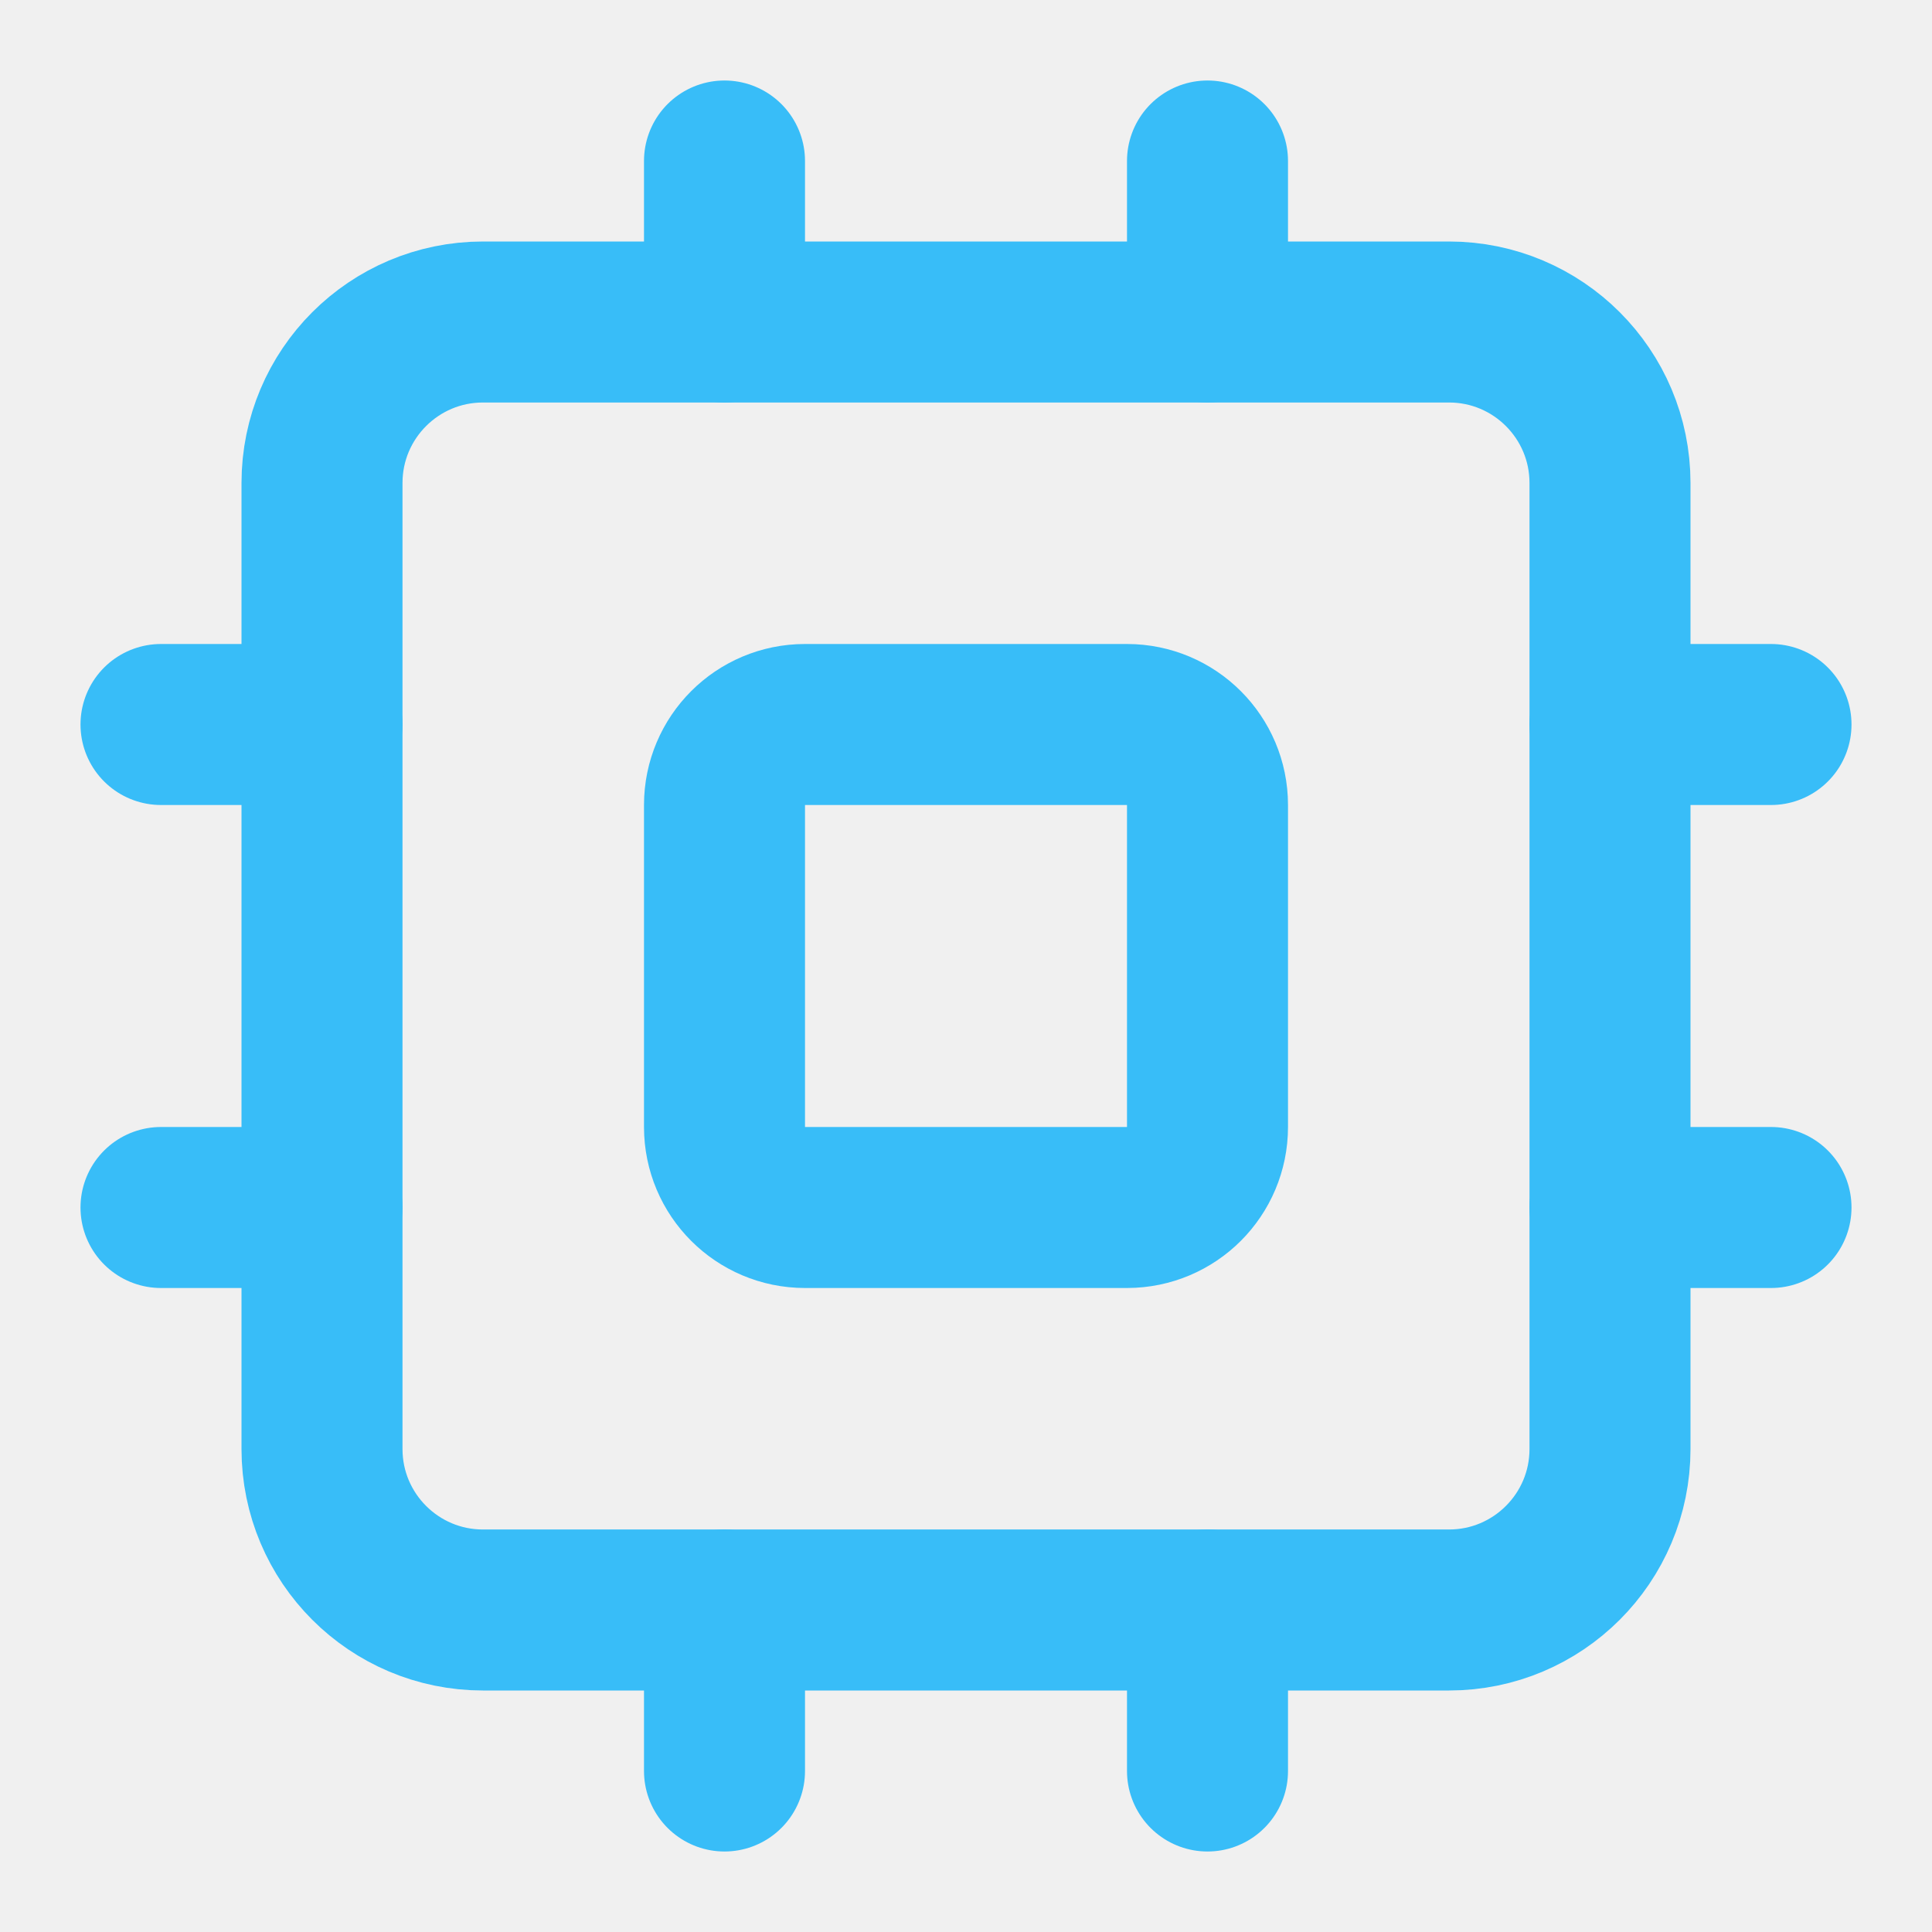
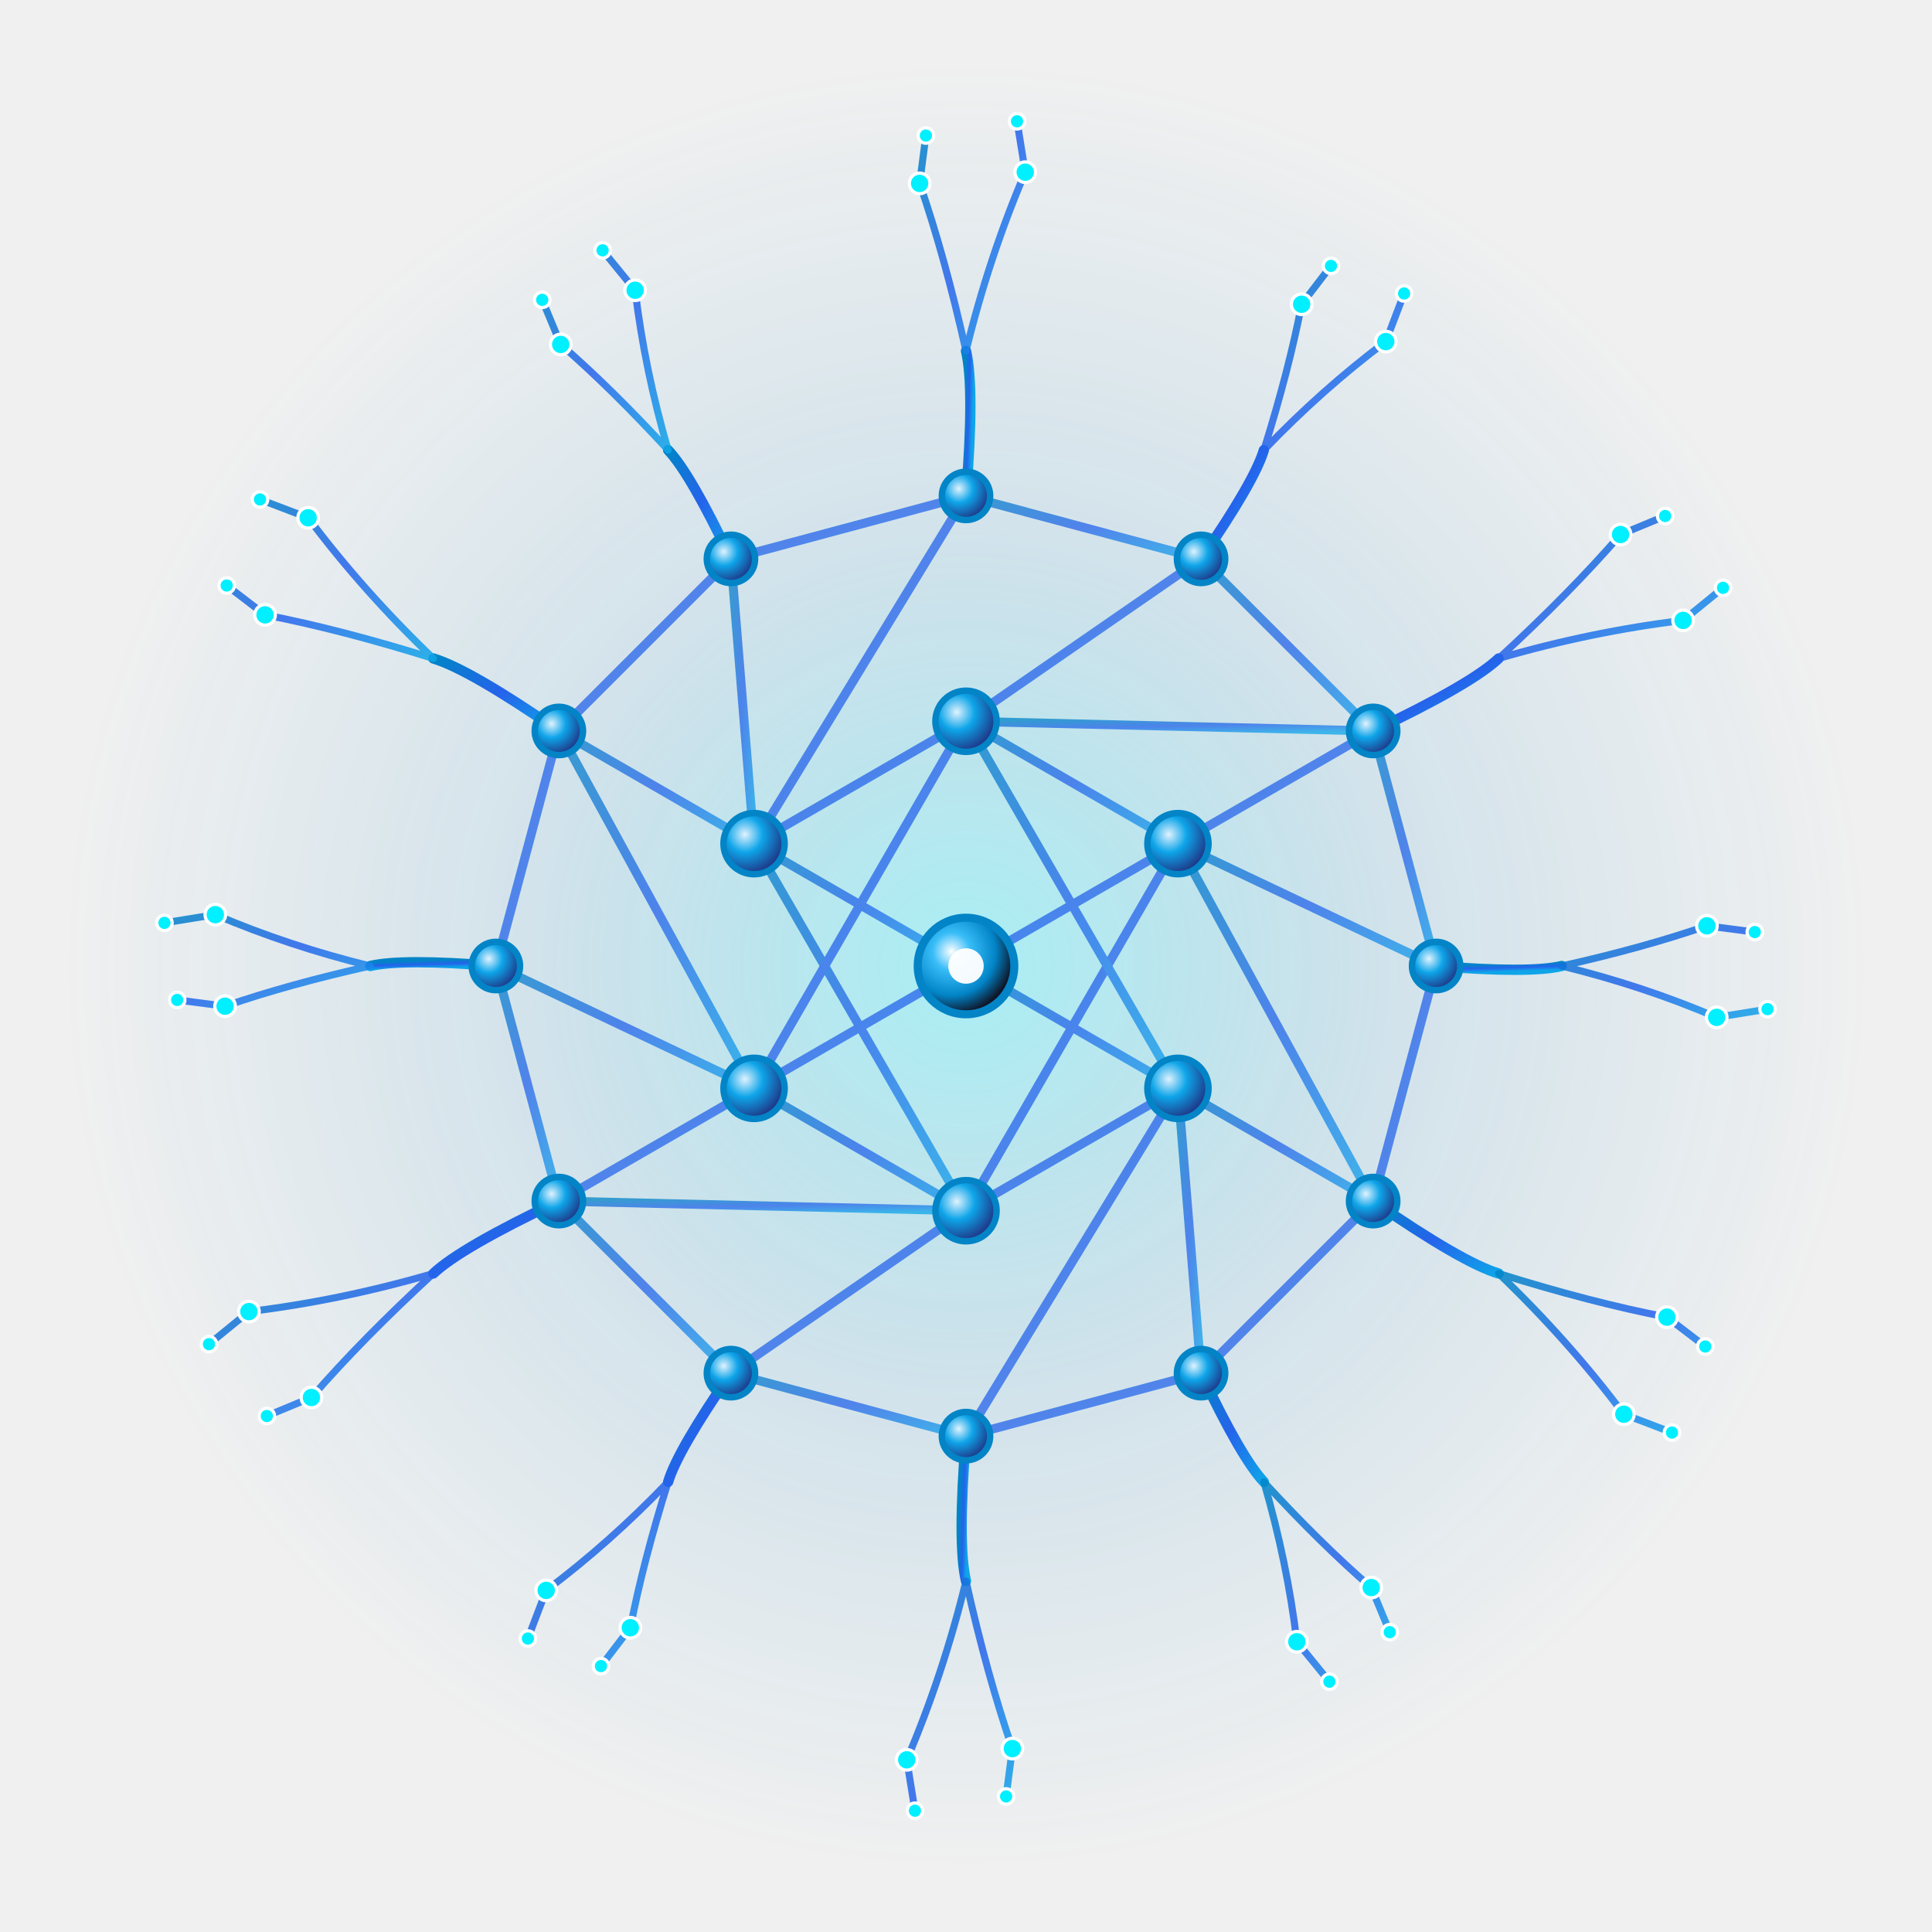
- <svg xmlns="http://www.w3.org/2000/svg" viewBox="0 0 24 24" fill="none" stroke="#38bdf8" stroke-width="2" stroke-linecap="round" stroke-linejoin="round">
-   <rect width="16" height="16" x="4" y="4" rx="2" />
-   <rect width="6" height="6" x="9" y="9" rx="1" />
-   <path d="M15 2v2" />
-   <path d="M15 20v2" />
-   <path d="M2 15h2" />
-   <path d="M2 9h2" />
-   <path d="M20 15h2" />
-   <path d="M20 9h2" />
-   <path d="M9 2v2" />
-   <path d="M9 20v2" />
+ <svg xmlns="http://www.w3.org/2000/svg" viewBox="0 0 600 600" fill="none">
+   <defs>
+     <radialGradient id="favExactCoreGrad" cx="35%" cy="35%" r="65%">
+       <stop offset="0%" stop-color="#ffffff" />
+       <stop offset="30%" stop-color="#38bdf8" />
+       <stop offset="70%" stop-color="#0284c7" />
+       <stop offset="100%" stop-color="#0f172a" />
+     </radialGradient>
+     <radialGradient id="favExactNodeGrad" cx="35%" cy="35%" r="65%">
+       <stop offset="0%" stop-color="#e0f2fe" />
+       <stop offset="45%" stop-color="#0ea5e9" />
+       <stop offset="100%" stop-color="#1e3a8a" />
+     </radialGradient>
+     <linearGradient id="favExactAxonGrad" x1="0%" y1="0%" x2="100%" y2="100%">
+       <stop offset="0%" stop-color="#0284c7" />
+       <stop offset="50%" stop-color="#2563eb" />
+       <stop offset="100%" stop-color="#0ea5e9" />
+     </linearGradient>
+     <radialGradient id="favExactHaloGlow" cx="50%" cy="50%" r="50%">
+       <stop offset="0%" stop-color="#00f0ff" stop-opacity="0.3" />
+       <stop offset="50%" stop-color="#0284c7" stop-opacity="0.12" />
+       <stop offset="100%" stop-color="#0284c7" stop-opacity="0" />
+     </radialGradient>
+   </defs>
+   <circle cx="300" cy="300" r="280" fill="url(#favExactHaloGlow)" />
+   <g stroke="url(#favExactAxonGrad)" stroke-linecap="round">
+     <path d="M 446 300 Q 475.16 302.34 485 300" stroke-width="3.2" />
+     <path d="M 485 300 Q 510.37 294.33 530.1 287.52 M 530.1 287.52 L 544.97 289.46 M 485 300 Q 510.25 306.18 533.13 315.95 M 533.13 315.95 L 548.93 313.4" stroke-width="2.2" opacity="0.85" />
+     <path d="M 426.44 373 Q 454.23 392.16 465.41 395.5" stroke-width="3.2" />
+     <path d="M 465.41 395.5 Q 494.04 404.47 517.68 409.05 M 517.68 409.05 L 529.59 418.17 M 465.41 395.5 Q 487.08 416.25 504.3 439.2 M 504.3 439.2 L 519.25 444.89" stroke-width="2.2" opacity="0.85" />
+     <path d="M 373 426.44 Q 385.55 452.86 392.5 460.21" stroke-width="3.2" />
+     <path d="M 392.5 460.21 Q 410.1 479.35 425.86 493.03 M 425.86 493.03 L 431.61 506.88 M 392.5 460.21 Q 399.78 485.17 402.75 509.86 M 402.75 509.86 L 412.86 522.26" stroke-width="2.2" opacity="0.85" />
+     <path d="M 300 446 Q 297.3 479.64 300 491" stroke-width="3.2" />
+     <path d="M 300 491 Q 306.55 520.28 314.4 543.04 M 314.4 543.04 L 312.46 557.91 M 300 491 Q 292.87 520.14 281.6 546.53 M 281.6 546.53 L 284.15 562.33" stroke-width="2.2" opacity="0.85" />
+     <path d="M 227 426.44 Q 210.4 450.52 207.5 460.21" stroke-width="3.2" />
+     <path d="M 207.5 460.21 Q 199.73 485.02 195.76 505.51 M 195.76 505.51 L 186.64 517.42 M 207.5 460.21 Q 189.52 478.99 169.63 493.91 M 169.63 493.91 L 163.94 508.86" stroke-width="2.2" opacity="0.85" />
+     <path d="M 173.56 373 Q 143.08 387.49 134.59 395.5" stroke-width="3.2" />
+     <path d="M 134.59 395.5 Q 112.51 415.81 96.72 434 M 96.72 434 L 82.87 439.75 M 134.59 395.5 Q 105.79 403.89 77.3 407.33 M 77.3 407.33 L 64.9 417.44" stroke-width="2.2" opacity="0.85" />
+     <path d="M 154 300 Q 124.84 297.66 115 300" stroke-width="3.2" />
+     <path d="M 115 300 Q 89.63 305.67 69.9 312.48 M 69.9 312.48 L 55.03 310.54 M 115 300 Q 89.75 293.82 66.87 284.05 M 66.87 284.05 L 51.07 286.6" stroke-width="2.2" opacity="0.85" />
+     <path d="M 173.56 227 Q 145.77 207.84 134.59 204.5" stroke-width="3.2" />
+     <path d="M 134.59 204.5 Q 105.96 195.53 82.32 190.95 M 82.32 190.95 L 70.41 181.83 M 134.59 204.5 Q 112.92 183.75 95.7 160.8 M 95.7 160.8 L 80.75 155.11" stroke-width="2.2" opacity="0.85" />
+     <path d="M 227 173.56 Q 214.45 147.14 207.5 139.79" stroke-width="3.2" />
+     <path d="M 207.5 139.79 Q 189.9 120.65 174.14 106.97 M 174.14 106.97 L 168.39 93.12 M 207.5 139.79 Q 200.22 114.83 197.25 90.14 M 197.25 90.14 L 187.14 77.74" stroke-width="2.2" opacity="0.85" />
+     <path d="M 300 154 Q 302.7 120.36 300 109" stroke-width="3.2" />
+     <path d="M 300 109 Q 293.45 79.72 285.6 56.96 M 285.6 56.96 L 287.54 42.09 M 300 109 Q 307.13 79.86 318.4 53.47 M 318.4 53.47 L 315.85 37.67" stroke-width="2.2" opacity="0.85" />
+     <path d="M 373 173.56 Q 389.6 149.48 392.5 139.79" stroke-width="3.2" />
+     <path d="M 392.5 139.79 Q 400.27 114.98 404.24 94.49 M 404.24 94.49 L 413.36 82.58 M 392.5 139.79 Q 410.48 121.01 430.37 106.09 M 430.37 106.09 L 436.06 91.14" stroke-width="2.2" opacity="0.85" />
+     <path d="M 426.44 227 Q 456.92 212.51 465.41 204.5" stroke-width="3.2" />
+     <path d="M 465.41 204.5 Q 487.49 184.19 503.28 166 M 503.28 166 L 517.13 160.25 M 465.41 204.5 Q 494.21 196.11 522.7 192.67 M 522.7 192.67 L 535.1 182.56" stroke-width="2.2" opacity="0.85" />
+   </g>
+   <g stroke="url(#favExactAxonGrad)" stroke-width="2.8" stroke-linecap="round" opacity="0.75">
+     <line x1="300" y1="300" x2="365.82" y2="262" />
+     <line x1="300" y1="300" x2="365.82" y2="338" />
+     <line x1="300" y1="300" x2="300" y2="376" />
+     <line x1="300" y1="300" x2="234.18" y2="338" />
+     <line x1="300" y1="300" x2="234.18" y2="262" />
+     <line x1="300" y1="300" x2="300" y2="224" />
+     <line x1="365.82" y1="262" x2="365.82" y2="338" />
+     <line x1="365.82" y1="262" x2="300" y2="376" />
+     <line x1="365.82" y1="338" x2="300" y2="376" />
+     <line x1="365.82" y1="338" x2="234.18" y2="338" />
+     <line x1="300" y1="376" x2="234.18" y2="338" />
+     <line x1="300" y1="376" x2="234.18" y2="262" />
+     <line x1="234.18" y1="338" x2="234.18" y2="262" />
+     <line x1="234.18" y1="338" x2="300" y2="224" />
+     <line x1="234.18" y1="262" x2="300" y2="224" />
+     <line x1="234.18" y1="262" x2="365.82" y2="262" />
+     <line x1="300" y1="224" x2="365.82" y2="262" />
+     <line x1="300" y1="224" x2="365.82" y2="338" />
+     <line x1="365.82" y1="262" x2="446" y2="300" />
+     <line x1="446" y1="300" x2="426.44" y2="373" />
+     <line x1="365.82" y1="262" x2="426.44" y2="373" />
+     <line x1="365.82" y1="338" x2="426.44" y2="373" />
+     <line x1="426.44" y1="373" x2="373" y2="426.44" />
+     <line x1="365.82" y1="338" x2="373" y2="426.44" />
+     <line x1="373" y1="426.44" x2="300" y2="446" />
+     <line x1="365.82" y1="338" x2="300" y2="446" />
+     <line x1="300" y1="376" x2="300" y2="446" />
+     <line x1="300" y1="446" x2="227" y2="426.44" />
+     <line x1="300" y1="376" x2="227" y2="426.44" />
+     <line x1="227" y1="426.44" x2="173.56" y2="373" />
+     <line x1="300" y1="376" x2="173.56" y2="373" />
+     <line x1="234.18" y1="338" x2="173.56" y2="373" />
+     <line x1="173.56" y1="373" x2="154" y2="300" />
+     <line x1="234.18" y1="338" x2="154" y2="300" />
+     <line x1="154" y1="300" x2="173.56" y2="227" />
+     <line x1="234.18" y1="338" x2="173.56" y2="227" />
+     <line x1="234.18" y1="262" x2="173.56" y2="227" />
+     <line x1="173.56" y1="227" x2="227" y2="173.56" />
+     <line x1="234.18" y1="262" x2="227" y2="173.56" />
+     <line x1="227" y1="173.56" x2="300" y2="154" />
+     <line x1="234.18" y1="262" x2="300" y2="154" />
+     <line x1="300" y1="224" x2="300" y2="154" />
+     <line x1="300" y1="154" x2="373" y2="173.56" />
+     <line x1="300" y1="224" x2="373" y2="173.56" />
+     <line x1="373" y1="173.56" x2="426.44" y2="227" />
+     <line x1="300" y1="224" x2="426.44" y2="227" />
+     <line x1="365.82" y1="262" x2="426.44" y2="227" />
+     <line x1="426.44" y1="227" x2="446" y2="300" />
+   </g>
+   <g fill="#00f0ff" stroke="#ffffff" stroke-width="1">
+     <circle cx="530.1" cy="287.52" r="3.2" />
+     <circle cx="544.97" cy="289.46" r="2.4" />
+     <circle cx="533.13" cy="315.95" r="3.2" />
+     <circle cx="548.93" cy="313.4" r="2.4" />
+     <circle cx="517.68" cy="409.05" r="3.2" />
+     <circle cx="529.59" cy="418.17" r="2.4" />
+     <circle cx="504.3" cy="439.2" r="3.2" />
+     <circle cx="519.25" cy="444.89" r="2.4" />
+     <circle cx="425.86" cy="493.03" r="3.2" />
+     <circle cx="431.61" cy="506.88" r="2.4" />
+     <circle cx="402.75" cy="509.86" r="3.2" />
+     <circle cx="412.86" cy="522.26" r="2.4" />
+     <circle cx="314.4" cy="543.04" r="3.2" />
+     <circle cx="312.46" cy="557.91" r="2.4" />
+     <circle cx="281.6" cy="546.53" r="3.2" />
+     <circle cx="284.15" cy="562.33" r="2.4" />
+     <circle cx="195.76" cy="505.51" r="3.2" />
+     <circle cx="186.64" cy="517.42" r="2.4" />
+     <circle cx="169.63" cy="493.91" r="3.2" />
+     <circle cx="163.94" cy="508.86" r="2.4" />
+     <circle cx="96.72" cy="434" r="3.2" />
+     <circle cx="82.87" cy="439.75" r="2.4" />
+     <circle cx="77.3" cy="407.33" r="3.2" />
+     <circle cx="64.9" cy="417.44" r="2.4" />
+     <circle cx="69.9" cy="312.48" r="3.2" />
+     <circle cx="55.03" cy="310.54" r="2.4" />
+     <circle cx="66.87" cy="284.05" r="3.2" />
+     <circle cx="51.07" cy="286.6" r="2.4" />
+     <circle cx="82.32" cy="190.95" r="3.2" />
+     <circle cx="70.41" cy="181.83" r="2.4" />
+     <circle cx="95.7" cy="160.8" r="3.2" />
+     <circle cx="80.75" cy="155.11" r="2.4" />
+     <circle cx="174.14" cy="106.97" r="3.2" />
+     <circle cx="168.39" cy="93.12" r="2.4" />
+     <circle cx="197.25" cy="90.14" r="3.2" />
+     <circle cx="187.14" cy="77.74" r="2.4" />
+     <circle cx="285.6" cy="56.96" r="3.2" />
+     <circle cx="287.54" cy="42.09" r="2.4" />
+     <circle cx="318.4" cy="53.47" r="3.2" />
+     <circle cx="315.85" cy="37.67" r="2.4" />
+     <circle cx="404.24" cy="94.49" r="3.2" />
+     <circle cx="413.36" cy="82.58" r="2.4" />
+     <circle cx="430.37" cy="106.09" r="3.2" />
+     <circle cx="436.06" cy="91.14" r="2.4" />
+     <circle cx="503.28" cy="166" r="3.2" />
+     <circle cx="517.13" cy="160.25" r="2.4" />
+     <circle cx="522.7" cy="192.67" r="3.2" />
+     <circle cx="535.1" cy="182.56" r="2.4" />
+   </g>
+   <g stroke="#0284c7" stroke-width="2">
+     <circle cx="446" cy="300" r="7.5" fill="url(#favExactNodeGrad)" />
+     <circle cx="426.44" cy="373" r="7.5" fill="url(#favExactNodeGrad)" />
+     <circle cx="373" cy="426.44" r="7.5" fill="url(#favExactNodeGrad)" />
+     <circle cx="300" cy="446" r="7.5" fill="url(#favExactNodeGrad)" />
+     <circle cx="227" cy="426.44" r="7.5" fill="url(#favExactNodeGrad)" />
+     <circle cx="173.56" cy="373" r="7.5" fill="url(#favExactNodeGrad)" />
+     <circle cx="154" cy="300" r="7.5" fill="url(#favExactNodeGrad)" />
+     <circle cx="173.56" cy="227" r="7.5" fill="url(#favExactNodeGrad)" />
+     <circle cx="227" cy="173.56" r="7.5" fill="url(#favExactNodeGrad)" />
+     <circle cx="300" cy="154" r="7.5" fill="url(#favExactNodeGrad)" />
+     <circle cx="373" cy="173.56" r="7.5" fill="url(#favExactNodeGrad)" />
+     <circle cx="426.44" cy="227" r="7.5" fill="url(#favExactNodeGrad)" />
+     <circle cx="365.82" cy="262" r="9.5" fill="url(#favExactNodeGrad)" />
+     <circle cx="365.82" cy="338" r="9.5" fill="url(#favExactNodeGrad)" />
+     <circle cx="300" cy="376" r="9.5" fill="url(#favExactNodeGrad)" />
+     <circle cx="234.18" cy="338" r="9.5" fill="url(#favExactNodeGrad)" />
+     <circle cx="234.18" cy="262" r="9.5" fill="url(#favExactNodeGrad)" />
+     <circle cx="300" cy="224" r="9.5" fill="url(#favExactNodeGrad)" />
+     <circle cx="300" cy="300" r="15" fill="url(#favExactCoreGrad)" stroke-width="2.5" />
+   </g>
+   <circle cx="300" cy="300" r="5.5" fill="#ffffff" opacity="0.95" />
</svg>
